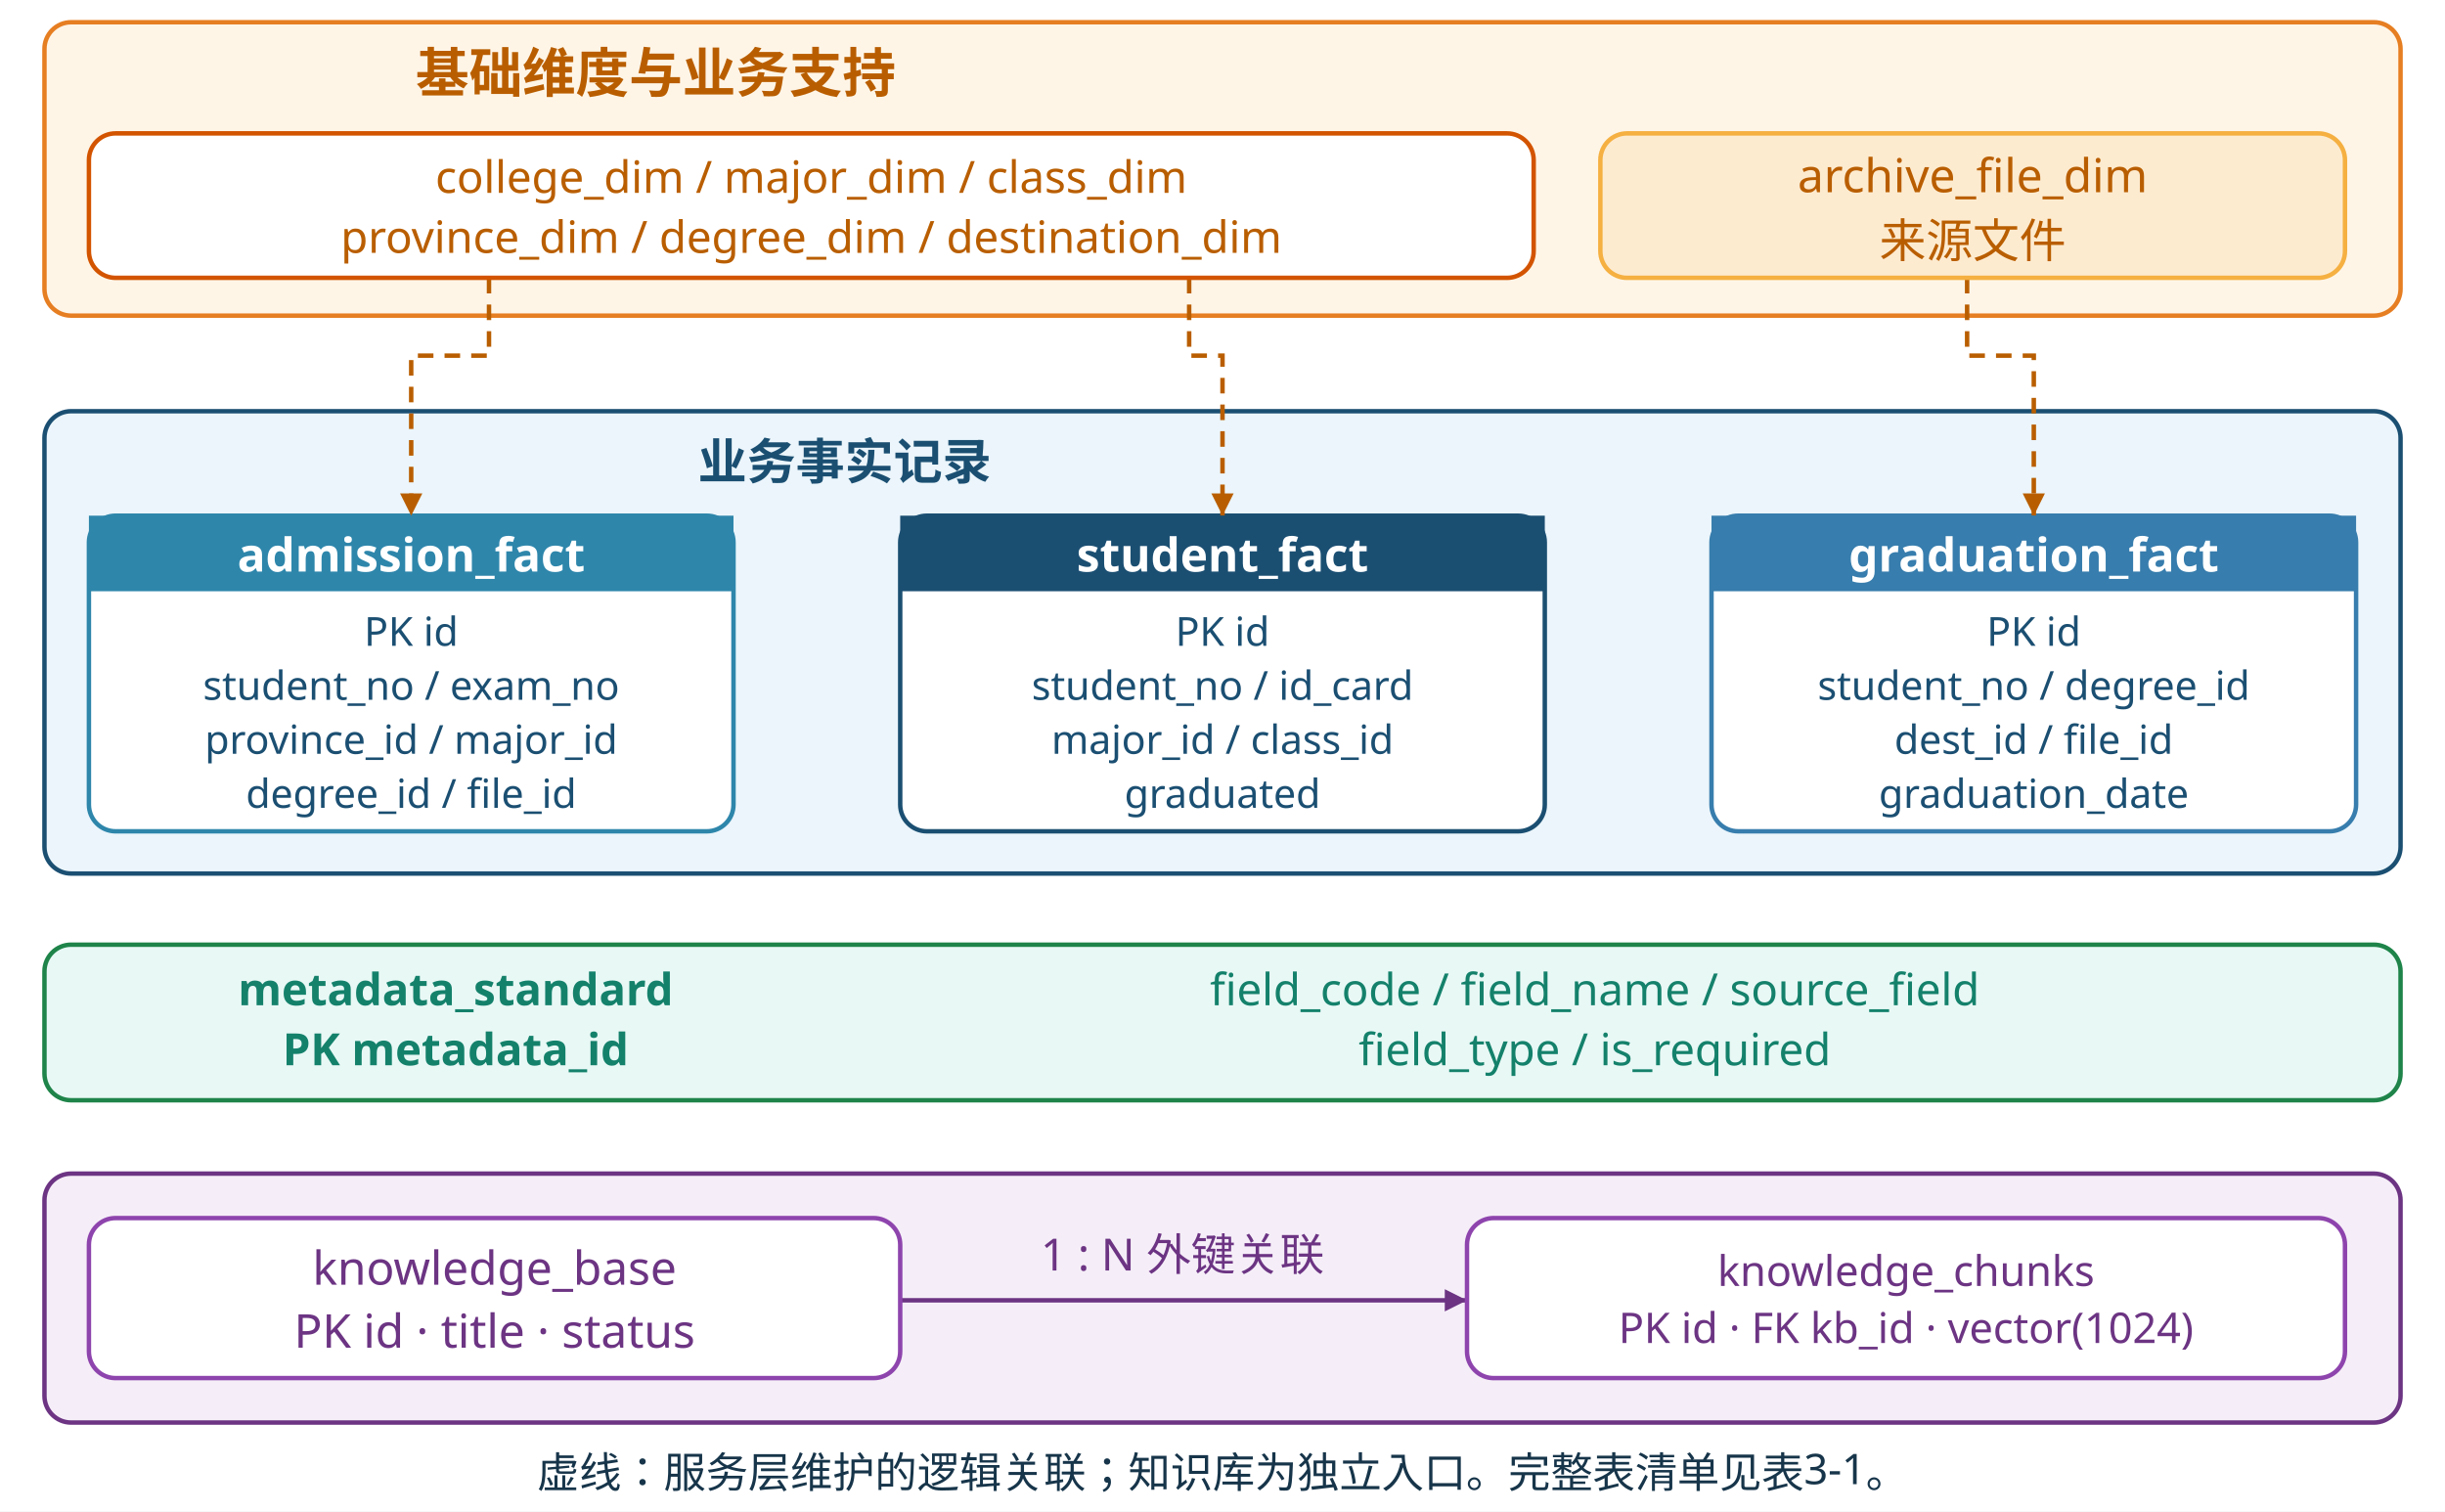
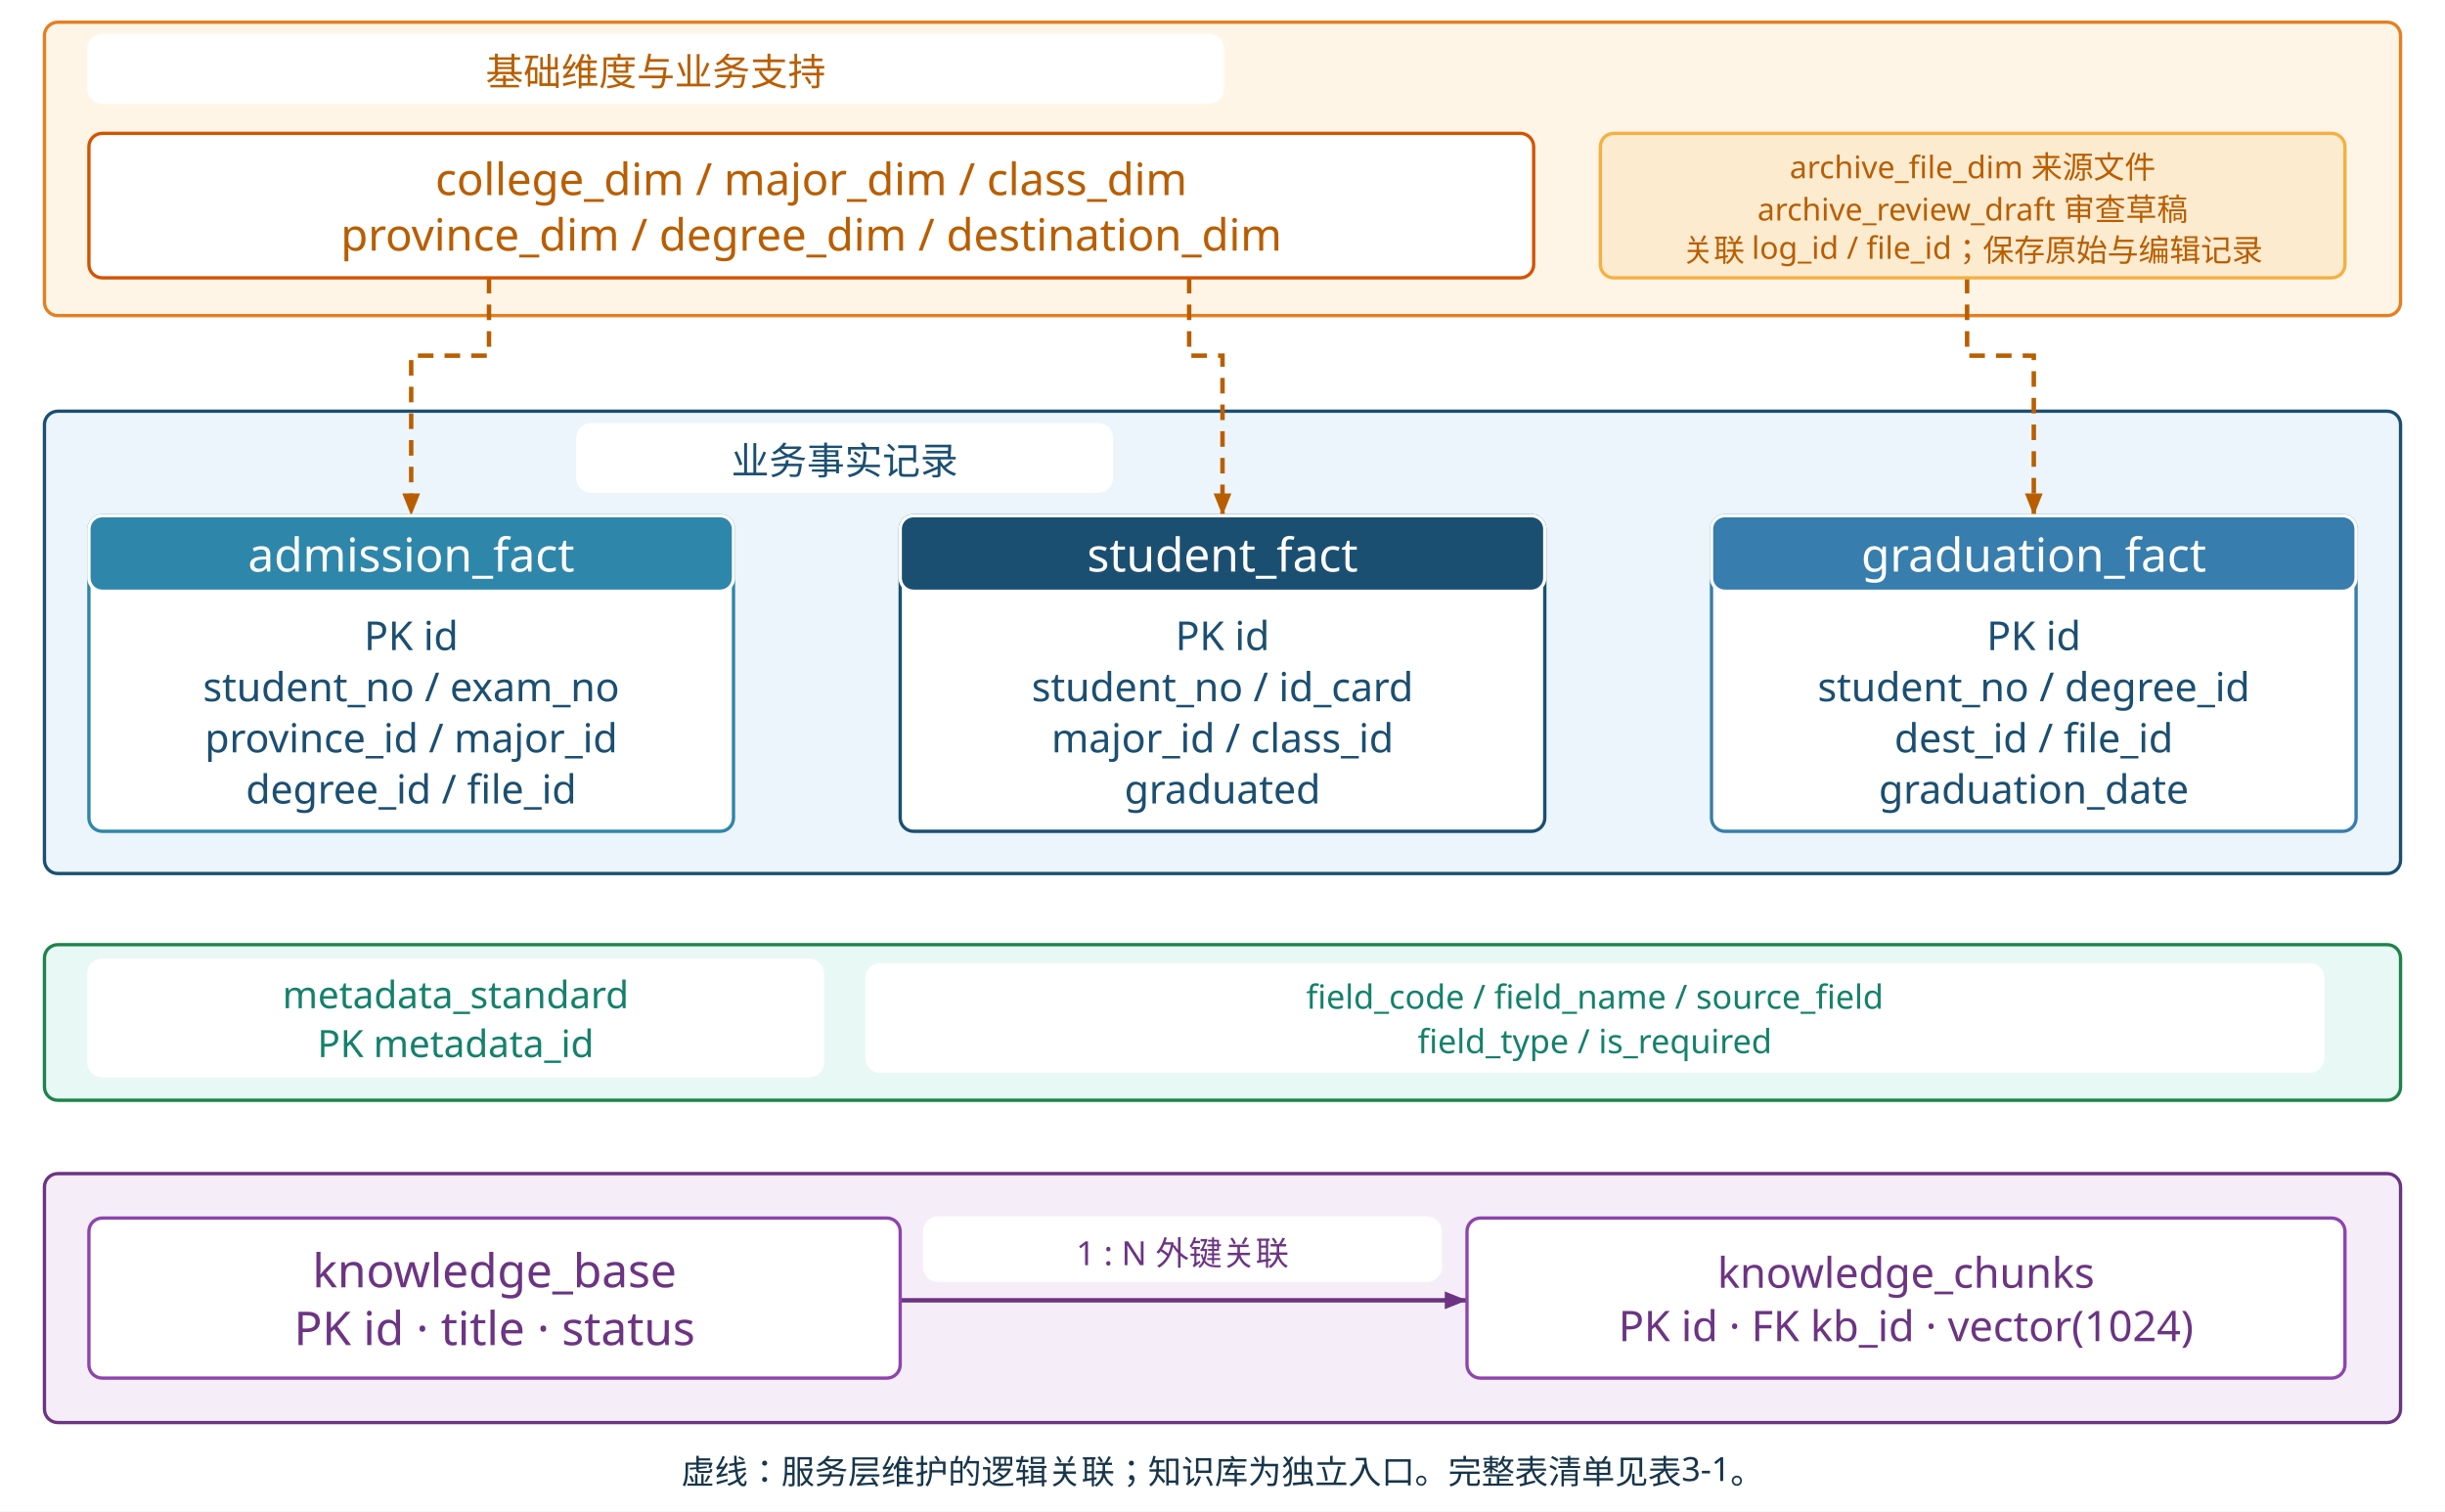
<svg xmlns="http://www.w3.org/2000/svg" width="1100" height="680" viewBox="0 0 1100 680">
  <rect width="100%" height="100%" fill="white" />
-   <rect x="20.0" y="10.0" width="1060.0" height="132.0" rx="12" fill="#FEF5E7" stroke="#E67E22" stroke-width="2" />
-   <rect x="20.0" y="185.0" width="1060.0" height="208.0" rx="12" fill="#EBF5FB" stroke="#1B4F72" stroke-width="2" />
-   <rect x="40.0" y="232.0" width="290.0" height="142.0" rx="12" fill="#FFFFFF" stroke="#2E86AB" stroke-width="2" />
-   <rect x="405.0" y="232.0" width="290.0" height="142.0" rx="12" fill="#FFFFFF" stroke="#1B4F72" stroke-width="2" />
-   <rect x="770.0" y="232.0" width="290.0" height="142.0" rx="12" fill="#FFFFFF" stroke="#377DAD" stroke-width="2" />
-   <rect x="20.0" y="425.0" width="1060.0" height="70.0" rx="12" fill="#E8F8F5" stroke="#1E8449" stroke-width="2" />
-   <rect x="20.0" y="528.0" width="1060.0" height="112.0" rx="12" fill="#F5EEF8" stroke="#6C3483" stroke-width="2" />
-   <polyline points="220,125 220,160 185,160 185,232" fill="none" stroke="#B95E00" stroke-width="2" stroke-dasharray="7 5" />
-   <polygon points="185,232 180.0,222.0 190.0,222.0" fill="#B95E00" />
-   <polyline points="535,125 535,160 550,160 550,232" fill="none" stroke="#B95E00" stroke-width="2" stroke-dasharray="7 5" />
-   <polygon points="550,232 545.0,222.0 555.0,222.0" fill="#B95E00" />
-   <polyline points="885,125 885,160 915,160 915,232" fill="none" stroke="#B95E00" stroke-width="2" stroke-dasharray="7 5" />
-   <polygon points="915,232 910.0,222.0 920.0,222.0" fill="#B95E00" />
-   <polyline points="405,585 660,585" fill="none" stroke="#6C3483" stroke-width="2" />
-   <polygon points="660,585 650.0,590.0 650.0,580.0" fill="#6C3483" />
-   <text x="295.0" y="31.0" dominant-baseline="central" text-anchor="middle" font-family="Microsoft YaHei, sans-serif" font-size="24.0" font-weight="700" fill="#B95E00">基础维度与业务支持</text>
-   <rect x="40.0" y="60.0" width="650.0" height="65.0" rx="12" fill="#FFFFFF" stroke="#D35400" stroke-width="2" />
-   <text x="365.0" y="79.0" dominant-baseline="central" text-anchor="middle" font-family="Microsoft YaHei, sans-serif" font-size="20.0" font-weight="400" fill="#B95E00">college_dim / major_dim / class_dim</text>
-   <text x="365.0" y="106.0" dominant-baseline="central" text-anchor="middle" font-family="Microsoft YaHei, sans-serif" font-size="20.0" font-weight="400" fill="#B95E00">province_dim / degree_dim / destination_dim</text>
-   <rect x="720.0" y="60.0" width="335.0" height="65.0" rx="12" fill="#FDEBD0" stroke="#F5B041" stroke-width="2" />
-   <text x="887.5" y="78.325" dominant-baseline="central" text-anchor="middle" font-family="Microsoft YaHei, sans-serif" font-size="21.0" font-weight="400" fill="#B95E00">archive_file_dim</text>
-   <text x="887.5" y="106.675" dominant-baseline="central" text-anchor="middle" font-family="Microsoft YaHei, sans-serif" font-size="21.0" font-weight="400" fill="#B95E00">来源文件</text>
-   <text x="380.0" y="206.0" dominant-baseline="central" text-anchor="middle" font-family="Microsoft YaHei, sans-serif" font-size="22.0" font-weight="700" fill="#1B4F72">业务事实记录</text>
-   <rect x="40.0" y="232.0" width="290.0" height="34.0" rx="0" fill="#2E86AB" stroke="none" stroke-width="2" />
-   <text x="185.0" y="249.0" dominant-baseline="central" text-anchor="middle" font-family="Microsoft YaHei, sans-serif" font-size="21.0" font-weight="700" fill="#FFFFFF">admission_fact</text>
-   <text x="185.0" y="283.55" dominant-baseline="central" text-anchor="middle" font-family="Microsoft YaHei, sans-serif" font-size="18.0" font-weight="400" fill="#1B4F72">PK  id</text>
-   <text x="185.0" y="307.85" dominant-baseline="central" text-anchor="middle" font-family="Microsoft YaHei, sans-serif" font-size="18.0" font-weight="400" fill="#1B4F72">student_no / exam_no</text>
-   <text x="185.0" y="332.15" dominant-baseline="central" text-anchor="middle" font-family="Microsoft YaHei, sans-serif" font-size="18.0" font-weight="400" fill="#1B4F72">province_id / major_id</text>
-   <text x="185.0" y="356.45" dominant-baseline="central" text-anchor="middle" font-family="Microsoft YaHei, sans-serif" font-size="18.0" font-weight="400" fill="#1B4F72">degree_id / file_id</text>
-   <rect x="405.0" y="232.0" width="290.0" height="34.0" rx="0" fill="#1B4F72" stroke="none" stroke-width="2" />
-   <text x="550.0" y="249.0" dominant-baseline="central" text-anchor="middle" font-family="Microsoft YaHei, sans-serif" font-size="21.0" font-weight="700" fill="#FFFFFF">student_fact</text>
-   <text x="550.0" y="283.55" dominant-baseline="central" text-anchor="middle" font-family="Microsoft YaHei, sans-serif" font-size="18.0" font-weight="400" fill="#1B4F72">PK  id</text>
-   <text x="550.0" y="307.85" dominant-baseline="central" text-anchor="middle" font-family="Microsoft YaHei, sans-serif" font-size="18.0" font-weight="400" fill="#1B4F72">student_no / id_card</text>
-   <text x="550.0" y="332.15" dominant-baseline="central" text-anchor="middle" font-family="Microsoft YaHei, sans-serif" font-size="18.0" font-weight="400" fill="#1B4F72">major_id / class_id</text>
-   <text x="550.0" y="356.45" dominant-baseline="central" text-anchor="middle" font-family="Microsoft YaHei, sans-serif" font-size="18.0" font-weight="400" fill="#1B4F72">graduated</text>
-   <rect x="770.0" y="232.0" width="290.0" height="34.0" rx="0" fill="#377DAD" stroke="none" stroke-width="2" />
-   <text x="915.0" y="249.0" dominant-baseline="central" text-anchor="middle" font-family="Microsoft YaHei, sans-serif" font-size="21.0" font-weight="700" fill="#FFFFFF">graduation_fact</text>
-   <text x="915.0" y="283.55" dominant-baseline="central" text-anchor="middle" font-family="Microsoft YaHei, sans-serif" font-size="18.0" font-weight="400" fill="#1B4F72">PK  id</text>
-   <text x="915.0" y="307.85" dominant-baseline="central" text-anchor="middle" font-family="Microsoft YaHei, sans-serif" font-size="18.0" font-weight="400" fill="#1B4F72">student_no / degree_id</text>
-   <text x="915.0" y="332.15" dominant-baseline="central" text-anchor="middle" font-family="Microsoft YaHei, sans-serif" font-size="18.0" font-weight="400" fill="#1B4F72">dest_id / file_id</text>
-   <text x="915.0" y="356.45" dominant-baseline="central" text-anchor="middle" font-family="Microsoft YaHei, sans-serif" font-size="18.0" font-weight="400" fill="#1B4F72">graduation_date</text>
-   <text x="205.0" y="444.5" dominant-baseline="central" text-anchor="middle" font-family="Microsoft YaHei, sans-serif" font-size="20.0" font-weight="700" fill="#14816B">metadata_standard</text>
-   <text x="205.0" y="471.5" dominant-baseline="central" text-anchor="middle" font-family="Microsoft YaHei, sans-serif" font-size="20.0" font-weight="700" fill="#14816B">PK  metadata_id</text>
-   <text x="717.5" y="444.5" dominant-baseline="central" text-anchor="middle" font-family="Microsoft YaHei, sans-serif" font-size="20.0" font-weight="400" fill="#14816B">field_code / field_name / source_field</text>
-   <text x="717.5" y="471.5" dominant-baseline="central" text-anchor="middle" font-family="Microsoft YaHei, sans-serif" font-size="20.0" font-weight="400" fill="#14816B">field_type / is_required</text>
-   <rect x="40.0" y="548.0" width="365.0" height="72.0" rx="12" fill="#FFFFFF" stroke="#8E44AD" stroke-width="2" />
-   <text x="222.5" y="569.825" dominant-baseline="central" text-anchor="middle" font-family="Microsoft YaHei, sans-serif" font-size="21.0" font-weight="400" fill="#6C3483">knowledge_base</text>
-   <text x="222.5" y="598.175" dominant-baseline="central" text-anchor="middle" font-family="Microsoft YaHei, sans-serif" font-size="21.0" font-weight="400" fill="#6C3483">PK  id · title · status</text>
-   <rect x="660.0" y="548.0" width="395.0" height="72.0" rx="12" fill="#FFFFFF" stroke="#8E44AD" stroke-width="2" />
-   <text x="857.5" y="571.175" dominant-baseline="central" text-anchor="middle" font-family="Microsoft YaHei, sans-serif" font-size="19.0" font-weight="400" fill="#6C3483">knowledge_chunks</text>
-   <text x="857.5" y="596.825" dominant-baseline="central" text-anchor="middle" font-family="Microsoft YaHei, sans-serif" font-size="19.0" font-weight="400" fill="#6C3483">PK  id · FK  kb_id · vector(1024)</text>
-   <text x="532.0" y="562.0" dominant-baseline="central" text-anchor="middle" font-family="Microsoft YaHei, sans-serif" font-size="20.0" font-weight="400" fill="#6C3483">1 : N  外键关联</text>
-   <text x="550.0" y="661.0" dominant-baseline="central" text-anchor="middle" font-family="Microsoft YaHei, sans-serif" font-size="19.0" font-weight="400" fill="#17354A">虚线：服务层维护的逻辑关联；知识库为独立入口。完整表清单见表3-1。</text>
+   <rect x="20.0" y="10.0" width="1060.0" height="132.0" rx="6" fill="#FEF5E7" stroke="#E67E22" stroke-width="1.5" />
+   <rect x="20.0" y="185.0" width="1060.0" height="208.0" rx="6" fill="#EBF5FB" stroke="#1B4F72" stroke-width="1.5" />
+   <rect x="40.0" y="232.0" width="290.0" height="142.0" rx="6" fill="#FFFFFF" stroke="#2E86AB" stroke-width="1.5" />
+   <rect x="405.0" y="232.0" width="290.0" height="142.0" rx="6" fill="#FFFFFF" stroke="#1B4F72" stroke-width="1.5" />
+   <rect x="770.0" y="232.0" width="290.0" height="142.0" rx="6" fill="#FFFFFF" stroke="#377DAD" stroke-width="1.5" />
+   <rect x="20.0" y="425.0" width="1060.0" height="70.0" rx="6" fill="#E8F8F5" stroke="#1E8449" stroke-width="1.5" />
+   <rect x="20.0" y="528.0" width="1060.0" height="112.0" rx="6" fill="#F5EEF8" stroke="#6C3483" stroke-width="1.5" />
+   <polyline points="220.0,125.0 220.0,160.0 185.0,160.0 185.0,232.0" fill="none" stroke="#B95E00" stroke-width="2" stroke-dasharray="7 5" />
+   <polygon points="185.0,232.0 189.0,222.0 181.0,222.0" fill="#B95E00" />
+   <polyline points="535.0,125.0 535.0,160.0 550.0,160.0 550.0,232.0" fill="none" stroke="#B95E00" stroke-width="2" stroke-dasharray="7 5" />
+   <polygon points="550.0,232.0 554.0,222.0 546.0,222.0" fill="#B95E00" />
+   <polyline points="885.0,125.0 885.0,160.0 915.0,160.0 915.0,232.0" fill="none" stroke="#B95E00" stroke-width="2" stroke-dasharray="7 5" />
+   <polygon points="915.0,232.0 919.0,222.0 911.0,222.0" fill="#B95E00" />
+   <polyline points="405.0,585.0 660.0,585.0" fill="none" stroke="#6C3483" stroke-width="2" />
+   <polygon points="660.0,585.0 650.0,581.0 650.0,589.0" fill="#6C3483" />
+   <rect x="40.0" y="16.0" width="510.0" height="30.0" rx="6" fill="#FFFFFF" stroke="#FFFFFF" stroke-width="1.5" />
+   <text x="295.0" y="31.0" fill="#B95E00" text-anchor="middle" dominant-baseline="central" font-family="Microsoft YaHei" font-size="17">基础维度与业务支持</text>
+   <rect x="40.0" y="60.0" width="650.0" height="65.0" rx="6" fill="#FFFFFF" stroke="#D35400" stroke-width="1.5" />
+   <text x="365.0" y="80.0" fill="#B95E00" text-anchor="middle" dominant-baseline="central" font-family="Microsoft YaHei" font-size="20.0">college_dim / major_dim / class_dim</text>
+   <text x="365.0" y="105.0" fill="#B95E00" text-anchor="middle" dominant-baseline="central" font-family="Microsoft YaHei" font-size="20.0">province_dim / degree_dim / destination_dim</text>
+   <rect x="720.0" y="60.0" width="335.0" height="65.0" rx="6" fill="#FDEBD0" stroke="#F5B041" stroke-width="1.5" />
+   <text x="887.5" y="73.5" fill="#B95E00" text-anchor="middle" dominant-baseline="central" font-family="Microsoft YaHei" font-size="14.0">archive_file_dim 来源文件</text>
+   <text x="887.5" y="92.5" fill="#B95E00" text-anchor="middle" dominant-baseline="central" font-family="Microsoft YaHei" font-size="14.0">archive_review_draft 审查草稿</text>
+   <text x="887.5" y="111.5" fill="#B95E00" text-anchor="middle" dominant-baseline="central" font-family="Microsoft YaHei" font-size="14.0">关联 log_id / file_id；保存原始与编辑记录</text>
+   <rect x="260.0" y="191.0" width="240.0" height="30.0" rx="6" fill="#FFFFFF" stroke="#FFFFFF" stroke-width="1.5" />
+   <text x="380.0" y="206.0" fill="#1B4F72" text-anchor="middle" dominant-baseline="central" font-family="Microsoft YaHei" font-size="17.0">业务事实记录</text>
+   <rect x="40.0" y="232.0" width="290.0" height="34.0" rx="6" fill="#2E86AB" stroke="#FFFFFF" stroke-width="1.5" />
+   <text x="185.0" y="249.0" fill="#FFFFFF" text-anchor="middle" dominant-baseline="central" font-family="Microsoft YaHei" font-size="21.0">admission_fact</text>
+   <rect x="48.0" y="270.0" width="274.0" height="100.0" rx="6" fill="#FFFFFF" stroke="#FFFFFF" stroke-width="1.5" />
+   <text x="185.0" y="285.5" fill="#1B4F72" text-anchor="middle" dominant-baseline="central" font-family="Microsoft YaHei" font-size="18.0">PK  id</text>
+   <text x="185.0" y="308.5" fill="#1B4F72" text-anchor="middle" dominant-baseline="central" font-family="Microsoft YaHei" font-size="18.0">student_no / exam_no</text>
+   <text x="185.0" y="331.5" fill="#1B4F72" text-anchor="middle" dominant-baseline="central" font-family="Microsoft YaHei" font-size="18.0">province_id / major_id</text>
+   <text x="185.0" y="354.5" fill="#1B4F72" text-anchor="middle" dominant-baseline="central" font-family="Microsoft YaHei" font-size="18.0">degree_id / file_id</text>
+   <rect x="405.0" y="232.0" width="290.0" height="34.0" rx="6" fill="#1B4F72" stroke="#FFFFFF" stroke-width="1.5" />
+   <text x="550.0" y="249.0" fill="#FFFFFF" text-anchor="middle" dominant-baseline="central" font-family="Microsoft YaHei" font-size="21.0">student_fact</text>
+   <rect x="413.0" y="270.0" width="274.0" height="100.0" rx="6" fill="#FFFFFF" stroke="#FFFFFF" stroke-width="1.5" />
+   <text x="550.0" y="285.5" fill="#1B4F72" text-anchor="middle" dominant-baseline="central" font-family="Microsoft YaHei" font-size="18.0">PK  id</text>
+   <text x="550.0" y="308.5" fill="#1B4F72" text-anchor="middle" dominant-baseline="central" font-family="Microsoft YaHei" font-size="18.0">student_no / id_card</text>
+   <text x="550.0" y="331.5" fill="#1B4F72" text-anchor="middle" dominant-baseline="central" font-family="Microsoft YaHei" font-size="18.0">major_id / class_id</text>
+   <text x="550.0" y="354.5" fill="#1B4F72" text-anchor="middle" dominant-baseline="central" font-family="Microsoft YaHei" font-size="18.0">graduated</text>
+   <rect x="770.0" y="232.0" width="290.0" height="34.0" rx="6" fill="#377DAD" stroke="#FFFFFF" stroke-width="1.5" />
+   <text x="915.0" y="249.0" fill="#FFFFFF" text-anchor="middle" dominant-baseline="central" font-family="Microsoft YaHei" font-size="21.0">graduation_fact</text>
+   <rect x="778.0" y="270.0" width="274.0" height="100.0" rx="6" fill="#FFFFFF" stroke="#FFFFFF" stroke-width="1.5" />
+   <text x="915.0" y="285.5" fill="#1B4F72" text-anchor="middle" dominant-baseline="central" font-family="Microsoft YaHei" font-size="18.0">PK  id</text>
+   <text x="915.0" y="308.5" fill="#1B4F72" text-anchor="middle" dominant-baseline="central" font-family="Microsoft YaHei" font-size="18.0">student_no / degree_id</text>
+   <text x="915.0" y="331.5" fill="#1B4F72" text-anchor="middle" dominant-baseline="central" font-family="Microsoft YaHei" font-size="18.0">dest_id / file_id</text>
+   <text x="915.0" y="354.5" fill="#1B4F72" text-anchor="middle" dominant-baseline="central" font-family="Microsoft YaHei" font-size="18.0">graduation_date</text>
+   <rect x="40.0" y="432.0" width="330.0" height="52.0" rx="6" fill="#FFFFFF" stroke="#FFFFFF" stroke-width="1.5" />
+   <text x="205.0" y="447.0" fill="#14816B" text-anchor="middle" dominant-baseline="central" font-family="Microsoft YaHei" font-size="17.0">metadata_standard</text>
+   <text x="205.0" y="469.0" fill="#14816B" text-anchor="middle" dominant-baseline="central" font-family="Microsoft YaHei" font-size="17.0">PK  metadata_id</text>
+   <rect x="390.0" y="434.0" width="655.0" height="48.0" rx="6" fill="#FFFFFF" stroke="#FFFFFF" stroke-width="1.5" />
+   <text x="717.5" y="448.0" fill="#14816B" text-anchor="middle" dominant-baseline="central" font-family="Microsoft YaHei" font-size="15.0">field_code / field_name / source_field</text>
+   <text x="717.5" y="468.0" fill="#14816B" text-anchor="middle" dominant-baseline="central" font-family="Microsoft YaHei" font-size="15.0">field_type / is_required</text>
+   <rect x="40.0" y="548.0" width="365.0" height="72.0" rx="6" fill="#FFFFFF" stroke="#8E44AD" stroke-width="1.5" />
+   <text x="222.5" y="571.0" fill="#6C3483" text-anchor="middle" dominant-baseline="central" font-family="Microsoft YaHei" font-size="21.0">knowledge_base</text>
+   <text x="222.5" y="597.0" fill="#6C3483" text-anchor="middle" dominant-baseline="central" font-family="Microsoft YaHei" font-size="21.0">PK  id · title · status</text>
+   <rect x="660.0" y="548.0" width="395.0" height="72.0" rx="6" fill="#FFFFFF" stroke="#8E44AD" stroke-width="1.5" />
+   <text x="857.5" y="572.0" fill="#6C3483" text-anchor="middle" dominant-baseline="central" font-family="Microsoft YaHei" font-size="19.0">knowledge_chunks</text>
+   <text x="857.5" y="596.0" fill="#6C3483" text-anchor="middle" dominant-baseline="central" font-family="Microsoft YaHei" font-size="19.0">PK  id · FK  kb_id · vector(1024)</text>
+   <rect x="416.0" y="548.0" width="232.0" height="28.0" rx="6" fill="#FFFFFF" stroke="#FFFFFF" stroke-width="1.5" />
+   <text x="532.0" y="562.0" fill="#6C3483" text-anchor="middle" dominant-baseline="central" font-family="Microsoft YaHei" font-size="15.0">1 : N  外键关联</text>
+   <rect x="35.0" y="647.0" width="1030.0" height="28.0" rx="6" fill="#FFFFFF" stroke="#FFFFFF" stroke-width="1.5" />
+   <text x="550.0" y="661.0" fill="#17354A" text-anchor="middle" dominant-baseline="central" font-family="Microsoft YaHei" font-size="15.0">虚线：服务层维护的逻辑关联；知识库为独立入口。完整表清单见表3-1。</text>
</svg>
